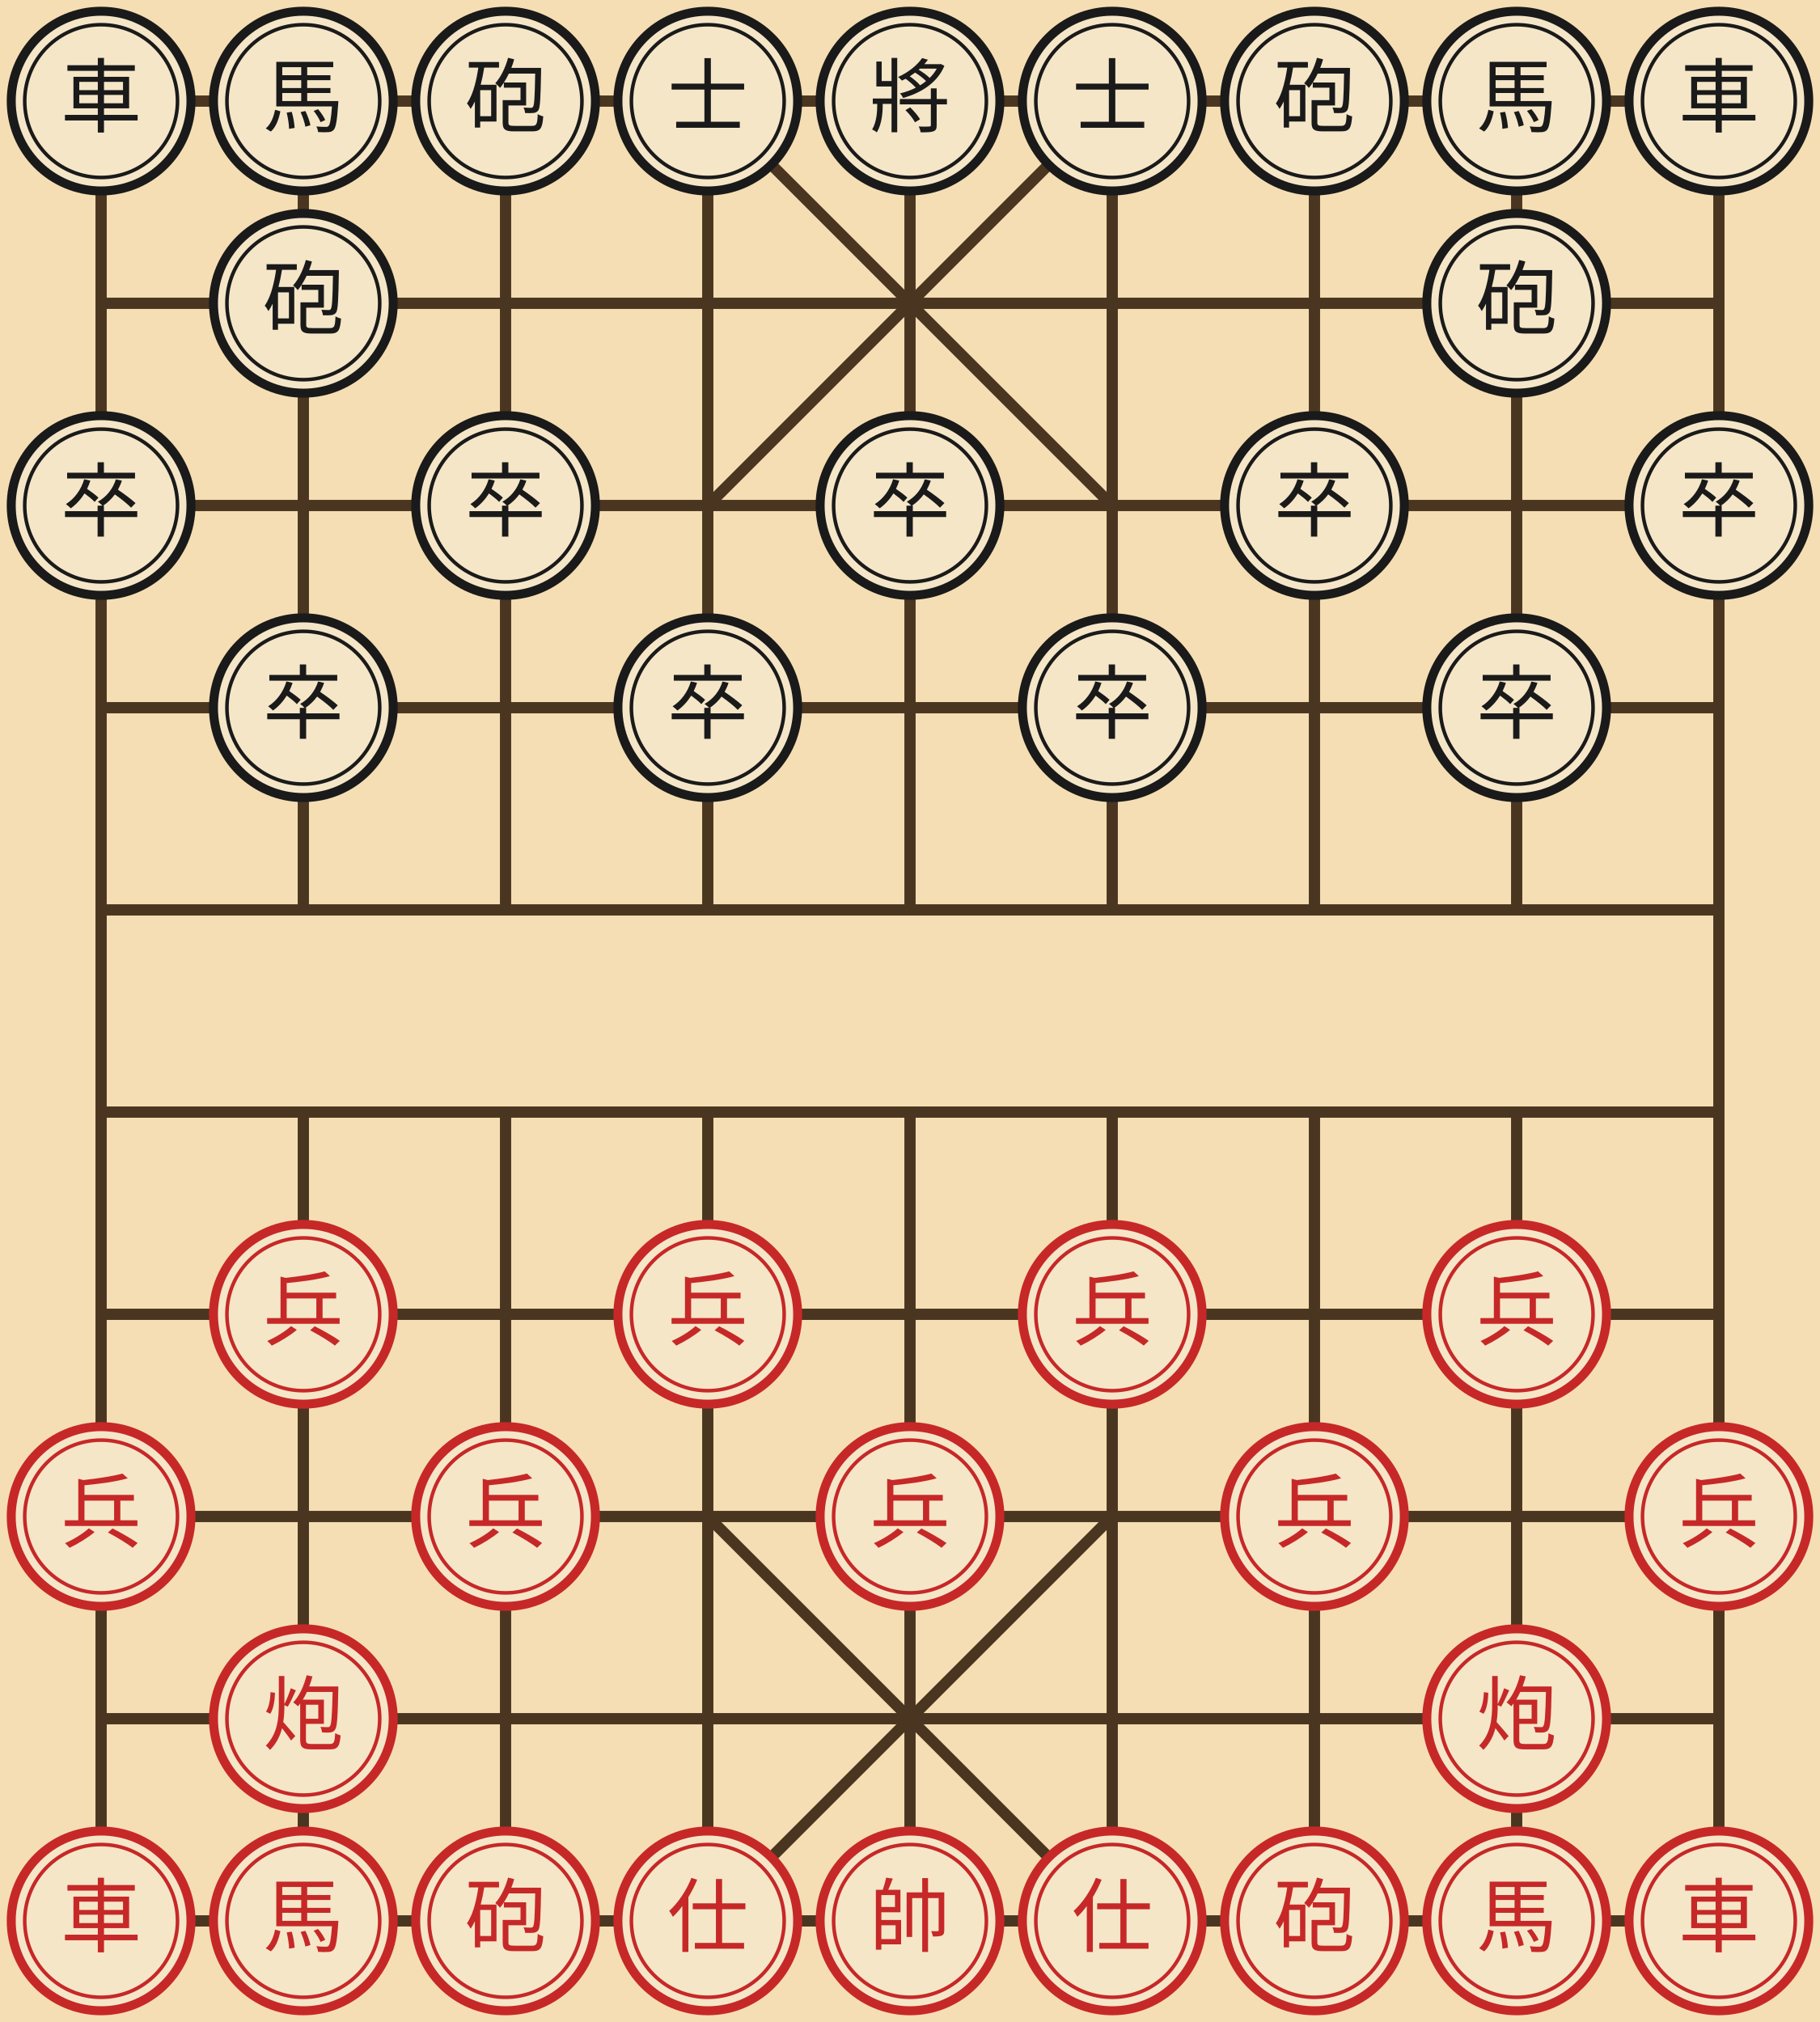
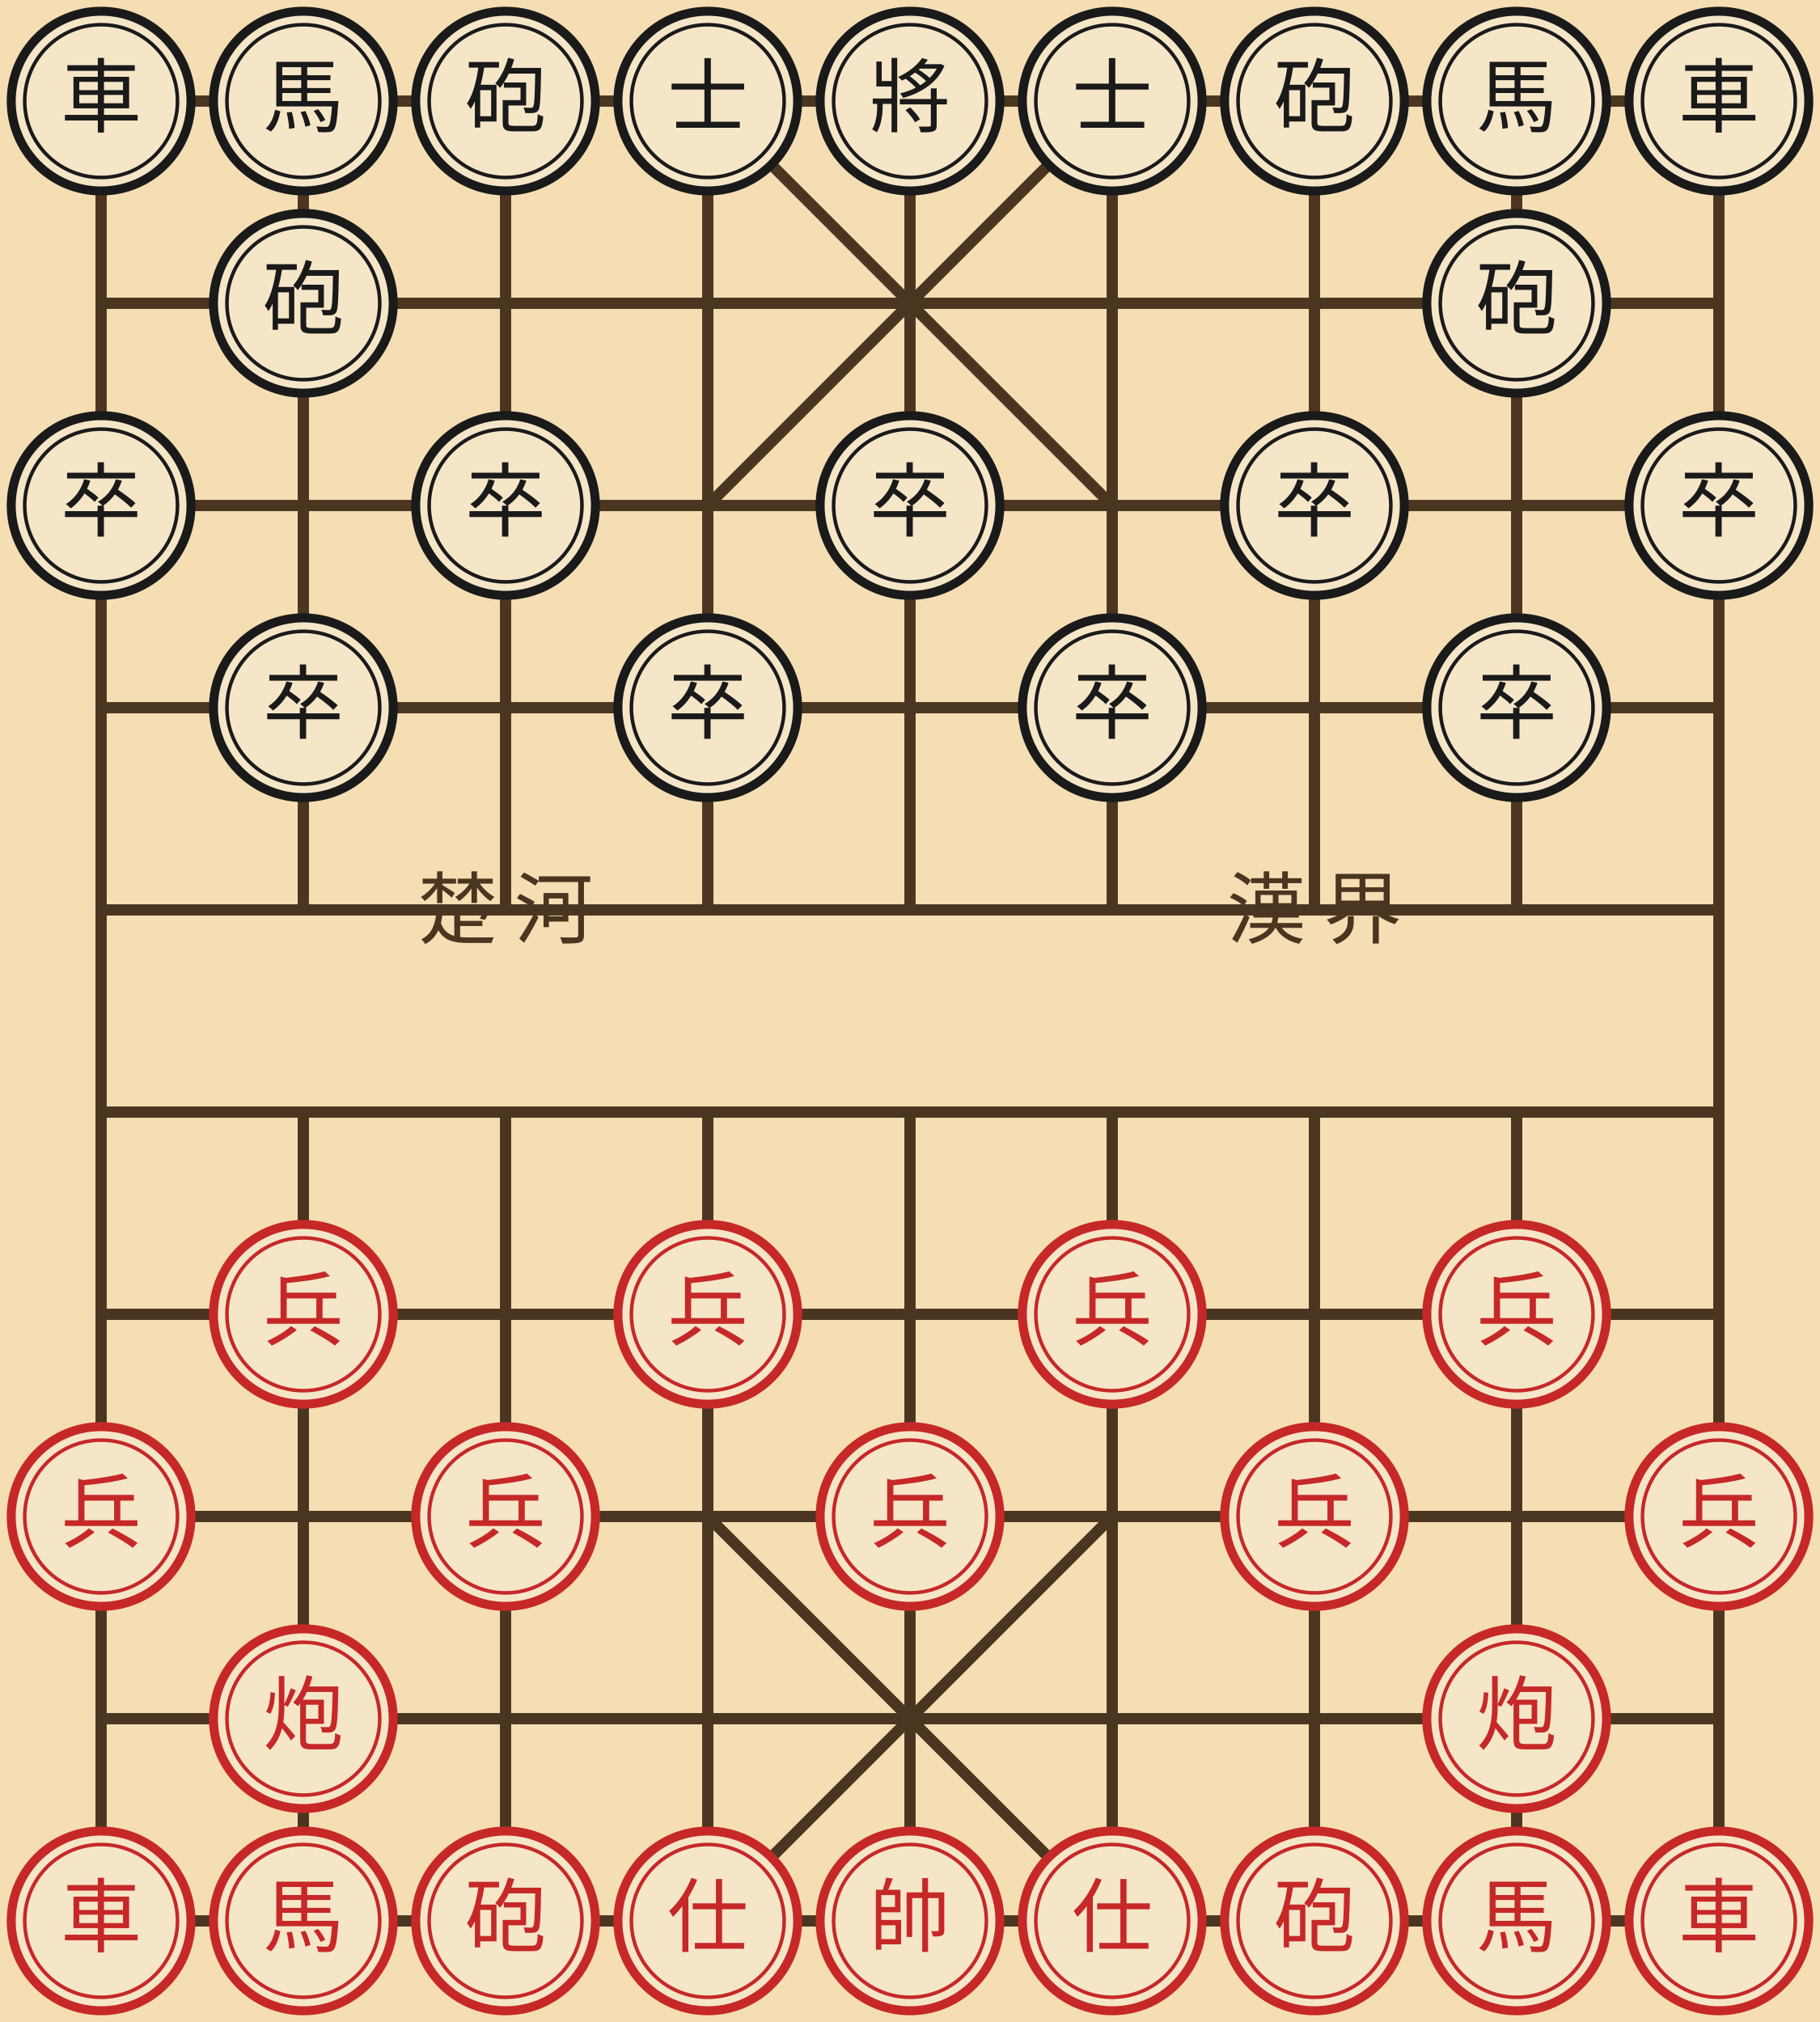
<svg xmlns="http://www.w3.org/2000/svg" viewBox="0 0 324 360" width="324" height="360">
  <defs>
    <symbol id="piece-mce-xiangqi-fairy-bR" viewBox="0 0 45 45">
      <circle cx="22.5" cy="22.5" r="20" fill="#f5e6c8" stroke="#1a1a1a" stroke-width="2" />
      <circle cx="22.5" cy="22.5" r="17" fill="none" stroke="#1a1a1a" stroke-width="0.8" />
      <text x="22.5" y="28" text-anchor="middle" font-size="18" font-family="serif" fill="#1a1a1a">車</text>
    </symbol>
    <symbol id="piece-mce-xiangqi-fairy-bN" viewBox="0 0 45 45">
      <circle cx="22.5" cy="22.5" r="20" fill="#f5e6c8" stroke="#1a1a1a" stroke-width="2" />
      <circle cx="22.5" cy="22.5" r="17" fill="none" stroke="#1a1a1a" stroke-width="0.8" />
      <text x="22.5" y="28" text-anchor="middle" font-size="18" font-family="serif" fill="#1a1a1a">馬</text>
    </symbol>
    <symbol id="piece-mce-xiangqi-fairy-bV" viewBox="0 0 45 45">
      <circle cx="22.5" cy="22.5" r="20" fill="#f5e6c8" stroke="#1a1a1a" stroke-width="2" />
      <circle cx="22.5" cy="22.5" r="17" fill="none" stroke="#1a1a1a" stroke-width="0.8" />
      <text x="22.5" y="28" text-anchor="middle" font-size="18" font-family="serif" fill="#1a1a1a">砲</text>
    </symbol>
    <symbol id="piece-mce-xiangqi-fairy-bA" viewBox="0 0 45 45">
      <circle cx="22.5" cy="22.5" r="20" fill="#f5e6c8" stroke="#1a1a1a" stroke-width="2" />
      <circle cx="22.5" cy="22.5" r="17" fill="none" stroke="#1a1a1a" stroke-width="0.8" />
      <text x="22.5" y="28" text-anchor="middle" font-size="18" font-family="serif" fill="#1a1a1a">士</text>
    </symbol>
    <symbol id="piece-mce-xiangqi-fairy-bK" viewBox="0 0 45 45">
      <circle cx="22.5" cy="22.5" r="20" fill="#f5e6c8" stroke="#1a1a1a" stroke-width="2" />
      <circle cx="22.5" cy="22.5" r="17" fill="none" stroke="#1a1a1a" stroke-width="0.8" />
      <text x="22.5" y="28" text-anchor="middle" font-size="18" font-family="serif" fill="#1a1a1a">將</text>
    </symbol>
    <symbol id="piece-mce-xiangqi-fairy-bC" viewBox="0 0 45 45">
      <circle cx="22.5" cy="22.5" r="20" fill="#f5e6c8" stroke="#1a1a1a" stroke-width="2" />
      <circle cx="22.5" cy="22.5" r="17" fill="none" stroke="#1a1a1a" stroke-width="0.8" />
      <text x="22.5" y="28" text-anchor="middle" font-size="18" font-family="serif" fill="#1a1a1a">砲</text>
    </symbol>
    <symbol id="piece-mce-xiangqi-fairy-bP" viewBox="0 0 45 45">
      <circle cx="22.5" cy="22.5" r="20" fill="#f5e6c8" stroke="#1a1a1a" stroke-width="2" />
      <circle cx="22.5" cy="22.5" r="17" fill="none" stroke="#1a1a1a" stroke-width="0.8" />
      <text x="22.5" y="28" text-anchor="middle" font-size="18" font-family="serif" fill="#1a1a1a">卒</text>
    </symbol>
    <symbol id="piece-mce-xiangqi-fairy-wP" viewBox="0 0 45 45">
      <circle cx="22.5" cy="22.5" r="20" fill="#f5e6c8" stroke="#c62828" stroke-width="2" />
      <circle cx="22.5" cy="22.5" r="17" fill="none" stroke="#c62828" stroke-width="0.8" />
      <text x="22.5" y="28" text-anchor="middle" font-size="18" font-family="serif" fill="#c62828">兵</text>
    </symbol>
    <symbol id="piece-mce-xiangqi-fairy-wC" viewBox="0 0 45 45">
      <circle cx="22.5" cy="22.5" r="20" fill="#f5e6c8" stroke="#c62828" stroke-width="2" />
      <circle cx="22.5" cy="22.5" r="17" fill="none" stroke="#c62828" stroke-width="0.8" />
      <text x="22.5" y="28" text-anchor="middle" font-size="18" font-family="serif" fill="#c62828">炮</text>
    </symbol>
    <symbol id="piece-mce-xiangqi-fairy-wR" viewBox="0 0 45 45">
      <circle cx="22.5" cy="22.5" r="20" fill="#f5e6c8" stroke="#c62828" stroke-width="2" />
      <circle cx="22.5" cy="22.5" r="17" fill="none" stroke="#c62828" stroke-width="0.8" />
      <text x="22.5" y="28" text-anchor="middle" font-size="18" font-family="serif" fill="#c62828">車</text>
    </symbol>
    <symbol id="piece-mce-xiangqi-fairy-wN" viewBox="0 0 45 45">
      <circle cx="22.5" cy="22.5" r="20" fill="#f5e6c8" stroke="#c62828" stroke-width="2" />
      <circle cx="22.5" cy="22.5" r="17" fill="none" stroke="#c62828" stroke-width="0.8" />
      <text x="22.5" y="28" text-anchor="middle" font-size="18" font-family="serif" fill="#c62828">馬</text>
    </symbol>
    <symbol id="piece-mce-xiangqi-fairy-wV" viewBox="0 0 45 45">
      <circle cx="22.5" cy="22.5" r="20" fill="#f5e6c8" stroke="#c62828" stroke-width="2" />
      <circle cx="22.5" cy="22.5" r="17" fill="none" stroke="#c62828" stroke-width="0.8" />
      <text x="22.5" y="28" text-anchor="middle" font-size="18" font-family="serif" fill="#c62828">砲</text>
    </symbol>
    <symbol id="piece-mce-xiangqi-fairy-wA" viewBox="0 0 45 45">
      <circle cx="22.5" cy="22.5" r="20" fill="#f5e6c8" stroke="#c62828" stroke-width="2" />
      <circle cx="22.5" cy="22.5" r="17" fill="none" stroke="#c62828" stroke-width="0.8" />
      <text x="22.5" y="28" text-anchor="middle" font-size="18" font-family="serif" fill="#c62828">仕</text>
    </symbol>
    <symbol id="piece-mce-xiangqi-fairy-wK" viewBox="0 0 45 45">
      <circle cx="22.5" cy="22.5" r="20" fill="#f5e6c8" stroke="#c62828" stroke-width="2" />
      <circle cx="22.5" cy="22.5" r="17" fill="none" stroke="#c62828" stroke-width="0.8" />
      <text x="22.5" y="28" text-anchor="middle" font-size="18" font-family="serif" fill="#c62828">帥</text>
    </symbol>
  </defs>
  <rect x="0" y="0" width="36" height="36" fill="#f5deb3" data-sq="a10" class="board-cell" />
  <rect x="36" y="0" width="36" height="36" fill="#f5deb3" data-sq="b10" class="board-cell" />
  <rect x="72" y="0" width="36" height="36" fill="#f5deb3" data-sq="c10" class="board-cell" />
  <rect x="108" y="0" width="36" height="36" fill="#f5deb3" data-sq="d10" class="board-cell" />
  <rect x="144" y="0" width="36" height="36" fill="#f5deb3" data-sq="e10" class="board-cell" />
  <rect x="180" y="0" width="36" height="36" fill="#f5deb3" data-sq="f10" class="board-cell" />
  <rect x="216" y="0" width="36" height="36" fill="#f5deb3" data-sq="g10" class="board-cell" />
  <rect x="252" y="0" width="36" height="36" fill="#f5deb3" data-sq="h10" class="board-cell" />
  <rect x="288" y="0" width="36" height="36" fill="#f5deb3" data-sq="i10" class="board-cell" />
  <rect x="0" y="36" width="36" height="36" fill="#f5deb3" data-sq="a9" class="board-cell" />
  <rect x="36" y="36" width="36" height="36" fill="#f5deb3" data-sq="b9" class="board-cell" />
  <rect x="72" y="36" width="36" height="36" fill="#f5deb3" data-sq="c9" class="board-cell" />
  <rect x="108" y="36" width="36" height="36" fill="#f5deb3" data-sq="d9" class="board-cell" />
  <rect x="144" y="36" width="36" height="36" fill="#f5deb3" data-sq="e9" class="board-cell" />
  <rect x="180" y="36" width="36" height="36" fill="#f5deb3" data-sq="f9" class="board-cell" />
  <rect x="216" y="36" width="36" height="36" fill="#f5deb3" data-sq="g9" class="board-cell" />
  <rect x="252" y="36" width="36" height="36" fill="#f5deb3" data-sq="h9" class="board-cell" />
  <rect x="288" y="36" width="36" height="36" fill="#f5deb3" data-sq="i9" class="board-cell" />
  <rect x="0" y="72" width="36" height="36" fill="#f5deb3" data-sq="a8" class="board-cell" />
  <rect x="36" y="72" width="36" height="36" fill="#f5deb3" data-sq="b8" class="board-cell" />
  <rect x="72" y="72" width="36" height="36" fill="#f5deb3" data-sq="c8" class="board-cell" />
  <rect x="108" y="72" width="36" height="36" fill="#f5deb3" data-sq="d8" class="board-cell" />
  <rect x="144" y="72" width="36" height="36" fill="#f5deb3" data-sq="e8" class="board-cell" />
  <rect x="180" y="72" width="36" height="36" fill="#f5deb3" data-sq="f8" class="board-cell" />
  <rect x="216" y="72" width="36" height="36" fill="#f5deb3" data-sq="g8" class="board-cell" />
  <rect x="252" y="72" width="36" height="36" fill="#f5deb3" data-sq="h8" class="board-cell" />
  <rect x="288" y="72" width="36" height="36" fill="#f5deb3" data-sq="i8" class="board-cell" />
  <rect x="0" y="108" width="36" height="36" fill="#f5deb3" data-sq="a7" class="board-cell" />
  <rect x="36" y="108" width="36" height="36" fill="#f5deb3" data-sq="b7" class="board-cell" />
  <rect x="72" y="108" width="36" height="36" fill="#f5deb3" data-sq="c7" class="board-cell" />
  <rect x="108" y="108" width="36" height="36" fill="#f5deb3" data-sq="d7" class="board-cell" />
  <rect x="144" y="108" width="36" height="36" fill="#f5deb3" data-sq="e7" class="board-cell" />
  <rect x="180" y="108" width="36" height="36" fill="#f5deb3" data-sq="f7" class="board-cell" />
  <rect x="216" y="108" width="36" height="36" fill="#f5deb3" data-sq="g7" class="board-cell" />
  <rect x="252" y="108" width="36" height="36" fill="#f5deb3" data-sq="h7" class="board-cell" />
  <rect x="288" y="108" width="36" height="36" fill="#f5deb3" data-sq="i7" class="board-cell" />
  <rect x="0" y="144" width="36" height="36" fill="#f5deb3" data-sq="a6" class="board-cell" />
  <rect x="36" y="144" width="36" height="36" fill="#f5deb3" data-sq="b6" class="board-cell" />
  <rect x="72" y="144" width="36" height="36" fill="#f5deb3" data-sq="c6" class="board-cell" />
  <rect x="108" y="144" width="36" height="36" fill="#f5deb3" data-sq="d6" class="board-cell" />
  <rect x="144" y="144" width="36" height="36" fill="#f5deb3" data-sq="e6" class="board-cell" />
  <rect x="180" y="144" width="36" height="36" fill="#f5deb3" data-sq="f6" class="board-cell" />
  <rect x="216" y="144" width="36" height="36" fill="#f5deb3" data-sq="g6" class="board-cell" />
  <rect x="252" y="144" width="36" height="36" fill="#f5deb3" data-sq="h6" class="board-cell" />
  <rect x="288" y="144" width="36" height="36" fill="#f5deb3" data-sq="i6" class="board-cell" />
  <rect x="0" y="180" width="36" height="36" fill="#f5deb3" data-sq="a5" class="board-cell" />
  <rect x="36" y="180" width="36" height="36" fill="#f5deb3" data-sq="b5" class="board-cell" />
  <rect x="72" y="180" width="36" height="36" fill="#f5deb3" data-sq="c5" class="board-cell" />
  <rect x="108" y="180" width="36" height="36" fill="#f5deb3" data-sq="d5" class="board-cell" />
  <rect x="144" y="180" width="36" height="36" fill="#f5deb3" data-sq="e5" class="board-cell" />
  <rect x="180" y="180" width="36" height="36" fill="#f5deb3" data-sq="f5" class="board-cell" />
  <rect x="216" y="180" width="36" height="36" fill="#f5deb3" data-sq="g5" class="board-cell" />
  <rect x="252" y="180" width="36" height="36" fill="#f5deb3" data-sq="h5" class="board-cell" />
  <rect x="288" y="180" width="36" height="36" fill="#f5deb3" data-sq="i5" class="board-cell" />
  <rect x="0" y="216" width="36" height="36" fill="#f5deb3" data-sq="a4" class="board-cell" />
  <rect x="36" y="216" width="36" height="36" fill="#f5deb3" data-sq="b4" class="board-cell" />
  <rect x="72" y="216" width="36" height="36" fill="#f5deb3" data-sq="c4" class="board-cell" />
  <rect x="108" y="216" width="36" height="36" fill="#f5deb3" data-sq="d4" class="board-cell" />
  <rect x="144" y="216" width="36" height="36" fill="#f5deb3" data-sq="e4" class="board-cell" />
  <rect x="180" y="216" width="36" height="36" fill="#f5deb3" data-sq="f4" class="board-cell" />
  <rect x="216" y="216" width="36" height="36" fill="#f5deb3" data-sq="g4" class="board-cell" />
  <rect x="252" y="216" width="36" height="36" fill="#f5deb3" data-sq="h4" class="board-cell" />
  <rect x="288" y="216" width="36" height="36" fill="#f5deb3" data-sq="i4" class="board-cell" />
  <rect x="0" y="252" width="36" height="36" fill="#f5deb3" data-sq="a3" class="board-cell" />
  <rect x="36" y="252" width="36" height="36" fill="#f5deb3" data-sq="b3" class="board-cell" />
  <rect x="72" y="252" width="36" height="36" fill="#f5deb3" data-sq="c3" class="board-cell" />
  <rect x="108" y="252" width="36" height="36" fill="#f5deb3" data-sq="d3" class="board-cell" />
  <rect x="144" y="252" width="36" height="36" fill="#f5deb3" data-sq="e3" class="board-cell" />
  <rect x="180" y="252" width="36" height="36" fill="#f5deb3" data-sq="f3" class="board-cell" />
  <rect x="216" y="252" width="36" height="36" fill="#f5deb3" data-sq="g3" class="board-cell" />
  <rect x="252" y="252" width="36" height="36" fill="#f5deb3" data-sq="h3" class="board-cell" />
  <rect x="288" y="252" width="36" height="36" fill="#f5deb3" data-sq="i3" class="board-cell" />
  <rect x="0" y="288" width="36" height="36" fill="#f5deb3" data-sq="a2" class="board-cell" />
  <rect x="36" y="288" width="36" height="36" fill="#f5deb3" data-sq="b2" class="board-cell" />
  <rect x="72" y="288" width="36" height="36" fill="#f5deb3" data-sq="c2" class="board-cell" />
  <rect x="108" y="288" width="36" height="36" fill="#f5deb3" data-sq="d2" class="board-cell" />
  <rect x="144" y="288" width="36" height="36" fill="#f5deb3" data-sq="e2" class="board-cell" />
  <rect x="180" y="288" width="36" height="36" fill="#f5deb3" data-sq="f2" class="board-cell" />
  <rect x="216" y="288" width="36" height="36" fill="#f5deb3" data-sq="g2" class="board-cell" />
  <rect x="252" y="288" width="36" height="36" fill="#f5deb3" data-sq="h2" class="board-cell" />
  <rect x="288" y="288" width="36" height="36" fill="#f5deb3" data-sq="i2" class="board-cell" />
  <rect x="0" y="324" width="36" height="36" fill="#f5deb3" data-sq="a1" class="board-cell" />
  <rect x="36" y="324" width="36" height="36" fill="#f5deb3" data-sq="b1" class="board-cell" />
  <rect x="72" y="324" width="36" height="36" fill="#f5deb3" data-sq="c1" class="board-cell" />
  <rect x="108" y="324" width="36" height="36" fill="#f5deb3" data-sq="d1" class="board-cell" />
  <rect x="144" y="324" width="36" height="36" fill="#f5deb3" data-sq="e1" class="board-cell" />
  <rect x="180" y="324" width="36" height="36" fill="#f5deb3" data-sq="f1" class="board-cell" />
  <rect x="216" y="324" width="36" height="36" fill="#f5deb3" data-sq="g1" class="board-cell" />
  <rect x="252" y="324" width="36" height="36" fill="#f5deb3" data-sq="h1" class="board-cell" />
  <rect x="288" y="324" width="36" height="36" fill="#f5deb3" data-sq="i1" class="board-cell" />
  <line x1="18" y1="18" x2="306" y2="18" pointer-events="none" stroke="#4a3520" stroke-width="2" />
  <line x1="18" y1="54" x2="306" y2="54" pointer-events="none" stroke="#4a3520" stroke-width="2" />
  <line x1="18" y1="90" x2="306" y2="90" pointer-events="none" stroke="#4a3520" stroke-width="2" />
  <line x1="18" y1="126" x2="306" y2="126" pointer-events="none" stroke="#4a3520" stroke-width="2" />
  <line x1="18" y1="162" x2="306" y2="162" pointer-events="none" stroke="#4a3520" stroke-width="2" />
  <line x1="18" y1="198" x2="306" y2="198" pointer-events="none" stroke="#4a3520" stroke-width="2" />
  <line x1="18" y1="234" x2="306" y2="234" pointer-events="none" stroke="#4a3520" stroke-width="2" />
  <line x1="18" y1="270" x2="306" y2="270" pointer-events="none" stroke="#4a3520" stroke-width="2" />
  <line x1="18" y1="306" x2="306" y2="306" pointer-events="none" stroke="#4a3520" stroke-width="2" />
  <line x1="18" y1="342" x2="306" y2="342" pointer-events="none" stroke="#4a3520" stroke-width="2" />
  <line x1="18" y1="18" x2="18" y2="342" pointer-events="none" stroke="#4a3520" stroke-width="2" />
  <line x1="54" y1="18" x2="54" y2="162" pointer-events="none" stroke="#4a3520" stroke-width="2" />
  <line x1="54" y1="198" x2="54" y2="342" pointer-events="none" stroke="#4a3520" stroke-width="2" />
  <line x1="90" y1="18" x2="90" y2="162" pointer-events="none" stroke="#4a3520" stroke-width="2" />
  <line x1="90" y1="198" x2="90" y2="342" pointer-events="none" stroke="#4a3520" stroke-width="2" />
  <line x1="126" y1="18" x2="126" y2="162" pointer-events="none" stroke="#4a3520" stroke-width="2" />
  <line x1="126" y1="198" x2="126" y2="342" pointer-events="none" stroke="#4a3520" stroke-width="2" />
  <line x1="162" y1="18" x2="162" y2="162" pointer-events="none" stroke="#4a3520" stroke-width="2" />
  <line x1="162" y1="198" x2="162" y2="342" pointer-events="none" stroke="#4a3520" stroke-width="2" />
  <line x1="198" y1="18" x2="198" y2="162" pointer-events="none" stroke="#4a3520" stroke-width="2" />
  <line x1="198" y1="198" x2="198" y2="342" pointer-events="none" stroke="#4a3520" stroke-width="2" />
  <line x1="234" y1="18" x2="234" y2="162" pointer-events="none" stroke="#4a3520" stroke-width="2" />
  <line x1="234" y1="198" x2="234" y2="342" pointer-events="none" stroke="#4a3520" stroke-width="2" />
  <line x1="270" y1="18" x2="270" y2="162" pointer-events="none" stroke="#4a3520" stroke-width="2" />
  <line x1="270" y1="198" x2="270" y2="342" pointer-events="none" stroke="#4a3520" stroke-width="2" />
  <line x1="306" y1="18" x2="306" y2="342" pointer-events="none" stroke="#4a3520" stroke-width="2" />
  <g pointer-events="none">
    <line x1="126" y1="18" x2="198" y2="90" stroke="#4a3520" stroke-width="2" pointer-events="none" />
    <line x1="198" y1="18" x2="126" y2="90" stroke="#4a3520" stroke-width="2" pointer-events="none" />
    <line x1="126" y1="270" x2="198" y2="342" stroke="#4a3520" stroke-width="2" pointer-events="none" />
    <line x1="198" y1="270" x2="126" y2="342" stroke="#4a3520" stroke-width="2" pointer-events="none" />
  </g>
+   <text x="90" y="166.9" text-anchor="middle" font-size="14" font-family="serif" pointer-events="none" fill="#4a3520">楚 河</text>
+   <text x="234" y="166.9" text-anchor="middle" font-size="14" font-family="serif" pointer-events="none" fill="#4a3520">漢 界</text>
  <g pointer-events="none">
    <use href="#piece-mce-xiangqi-fairy-bR" x="0" y="0" width="36" height="36" />
    <use href="#piece-mce-xiangqi-fairy-bN" x="36" y="0" width="36" height="36" />
    <use href="#piece-mce-xiangqi-fairy-bV" x="72" y="0" width="36" height="36" />
    <use href="#piece-mce-xiangqi-fairy-bA" x="108" y="0" width="36" height="36" />
    <use href="#piece-mce-xiangqi-fairy-bK" x="144" y="0" width="36" height="36" />
    <use href="#piece-mce-xiangqi-fairy-bA" x="180" y="0" width="36" height="36" />
    <use href="#piece-mce-xiangqi-fairy-bV" x="216" y="0" width="36" height="36" />
    <use href="#piece-mce-xiangqi-fairy-bN" x="252" y="0" width="36" height="36" />
    <use href="#piece-mce-xiangqi-fairy-bR" x="288" y="0" width="36" height="36" />
    <use href="#piece-mce-xiangqi-fairy-bC" x="36" y="36" width="36" height="36" />
    <use href="#piece-mce-xiangqi-fairy-bC" x="252" y="36" width="36" height="36" />
    <use href="#piece-mce-xiangqi-fairy-bP" x="0" y="72" width="36" height="36" />
    <use href="#piece-mce-xiangqi-fairy-bP" x="72" y="72" width="36" height="36" />
    <use href="#piece-mce-xiangqi-fairy-bP" x="144" y="72" width="36" height="36" />
    <use href="#piece-mce-xiangqi-fairy-bP" x="216" y="72" width="36" height="36" />
    <use href="#piece-mce-xiangqi-fairy-bP" x="288" y="72" width="36" height="36" />
    <use href="#piece-mce-xiangqi-fairy-bP" x="36" y="108" width="36" height="36" />
    <use href="#piece-mce-xiangqi-fairy-bP" x="108" y="108" width="36" height="36" />
    <use href="#piece-mce-xiangqi-fairy-bP" x="180" y="108" width="36" height="36" />
    <use href="#piece-mce-xiangqi-fairy-bP" x="252" y="108" width="36" height="36" />
    <use href="#piece-mce-xiangqi-fairy-wP" x="36" y="216" width="36" height="36" />
    <use href="#piece-mce-xiangqi-fairy-wP" x="108" y="216" width="36" height="36" />
    <use href="#piece-mce-xiangqi-fairy-wP" x="180" y="216" width="36" height="36" />
    <use href="#piece-mce-xiangqi-fairy-wP" x="252" y="216" width="36" height="36" />
    <use href="#piece-mce-xiangqi-fairy-wP" x="0" y="252" width="36" height="36" />
    <use href="#piece-mce-xiangqi-fairy-wP" x="72" y="252" width="36" height="36" />
    <use href="#piece-mce-xiangqi-fairy-wP" x="144" y="252" width="36" height="36" />
    <use href="#piece-mce-xiangqi-fairy-wP" x="216" y="252" width="36" height="36" />
    <use href="#piece-mce-xiangqi-fairy-wP" x="288" y="252" width="36" height="36" />
    <use href="#piece-mce-xiangqi-fairy-wC" x="36" y="288" width="36" height="36" />
    <use href="#piece-mce-xiangqi-fairy-wC" x="252" y="288" width="36" height="36" />
    <use href="#piece-mce-xiangqi-fairy-wR" x="0" y="324" width="36" height="36" />
    <use href="#piece-mce-xiangqi-fairy-wN" x="36" y="324" width="36" height="36" />
    <use href="#piece-mce-xiangqi-fairy-wV" x="72" y="324" width="36" height="36" />
    <use href="#piece-mce-xiangqi-fairy-wA" x="108" y="324" width="36" height="36" />
    <use href="#piece-mce-xiangqi-fairy-wK" x="144" y="324" width="36" height="36" />
    <use href="#piece-mce-xiangqi-fairy-wA" x="180" y="324" width="36" height="36" />
    <use href="#piece-mce-xiangqi-fairy-wV" x="216" y="324" width="36" height="36" />
    <use href="#piece-mce-xiangqi-fairy-wN" x="252" y="324" width="36" height="36" />
    <use href="#piece-mce-xiangqi-fairy-wR" x="288" y="324" width="36" height="36" />
  </g>
</svg>
